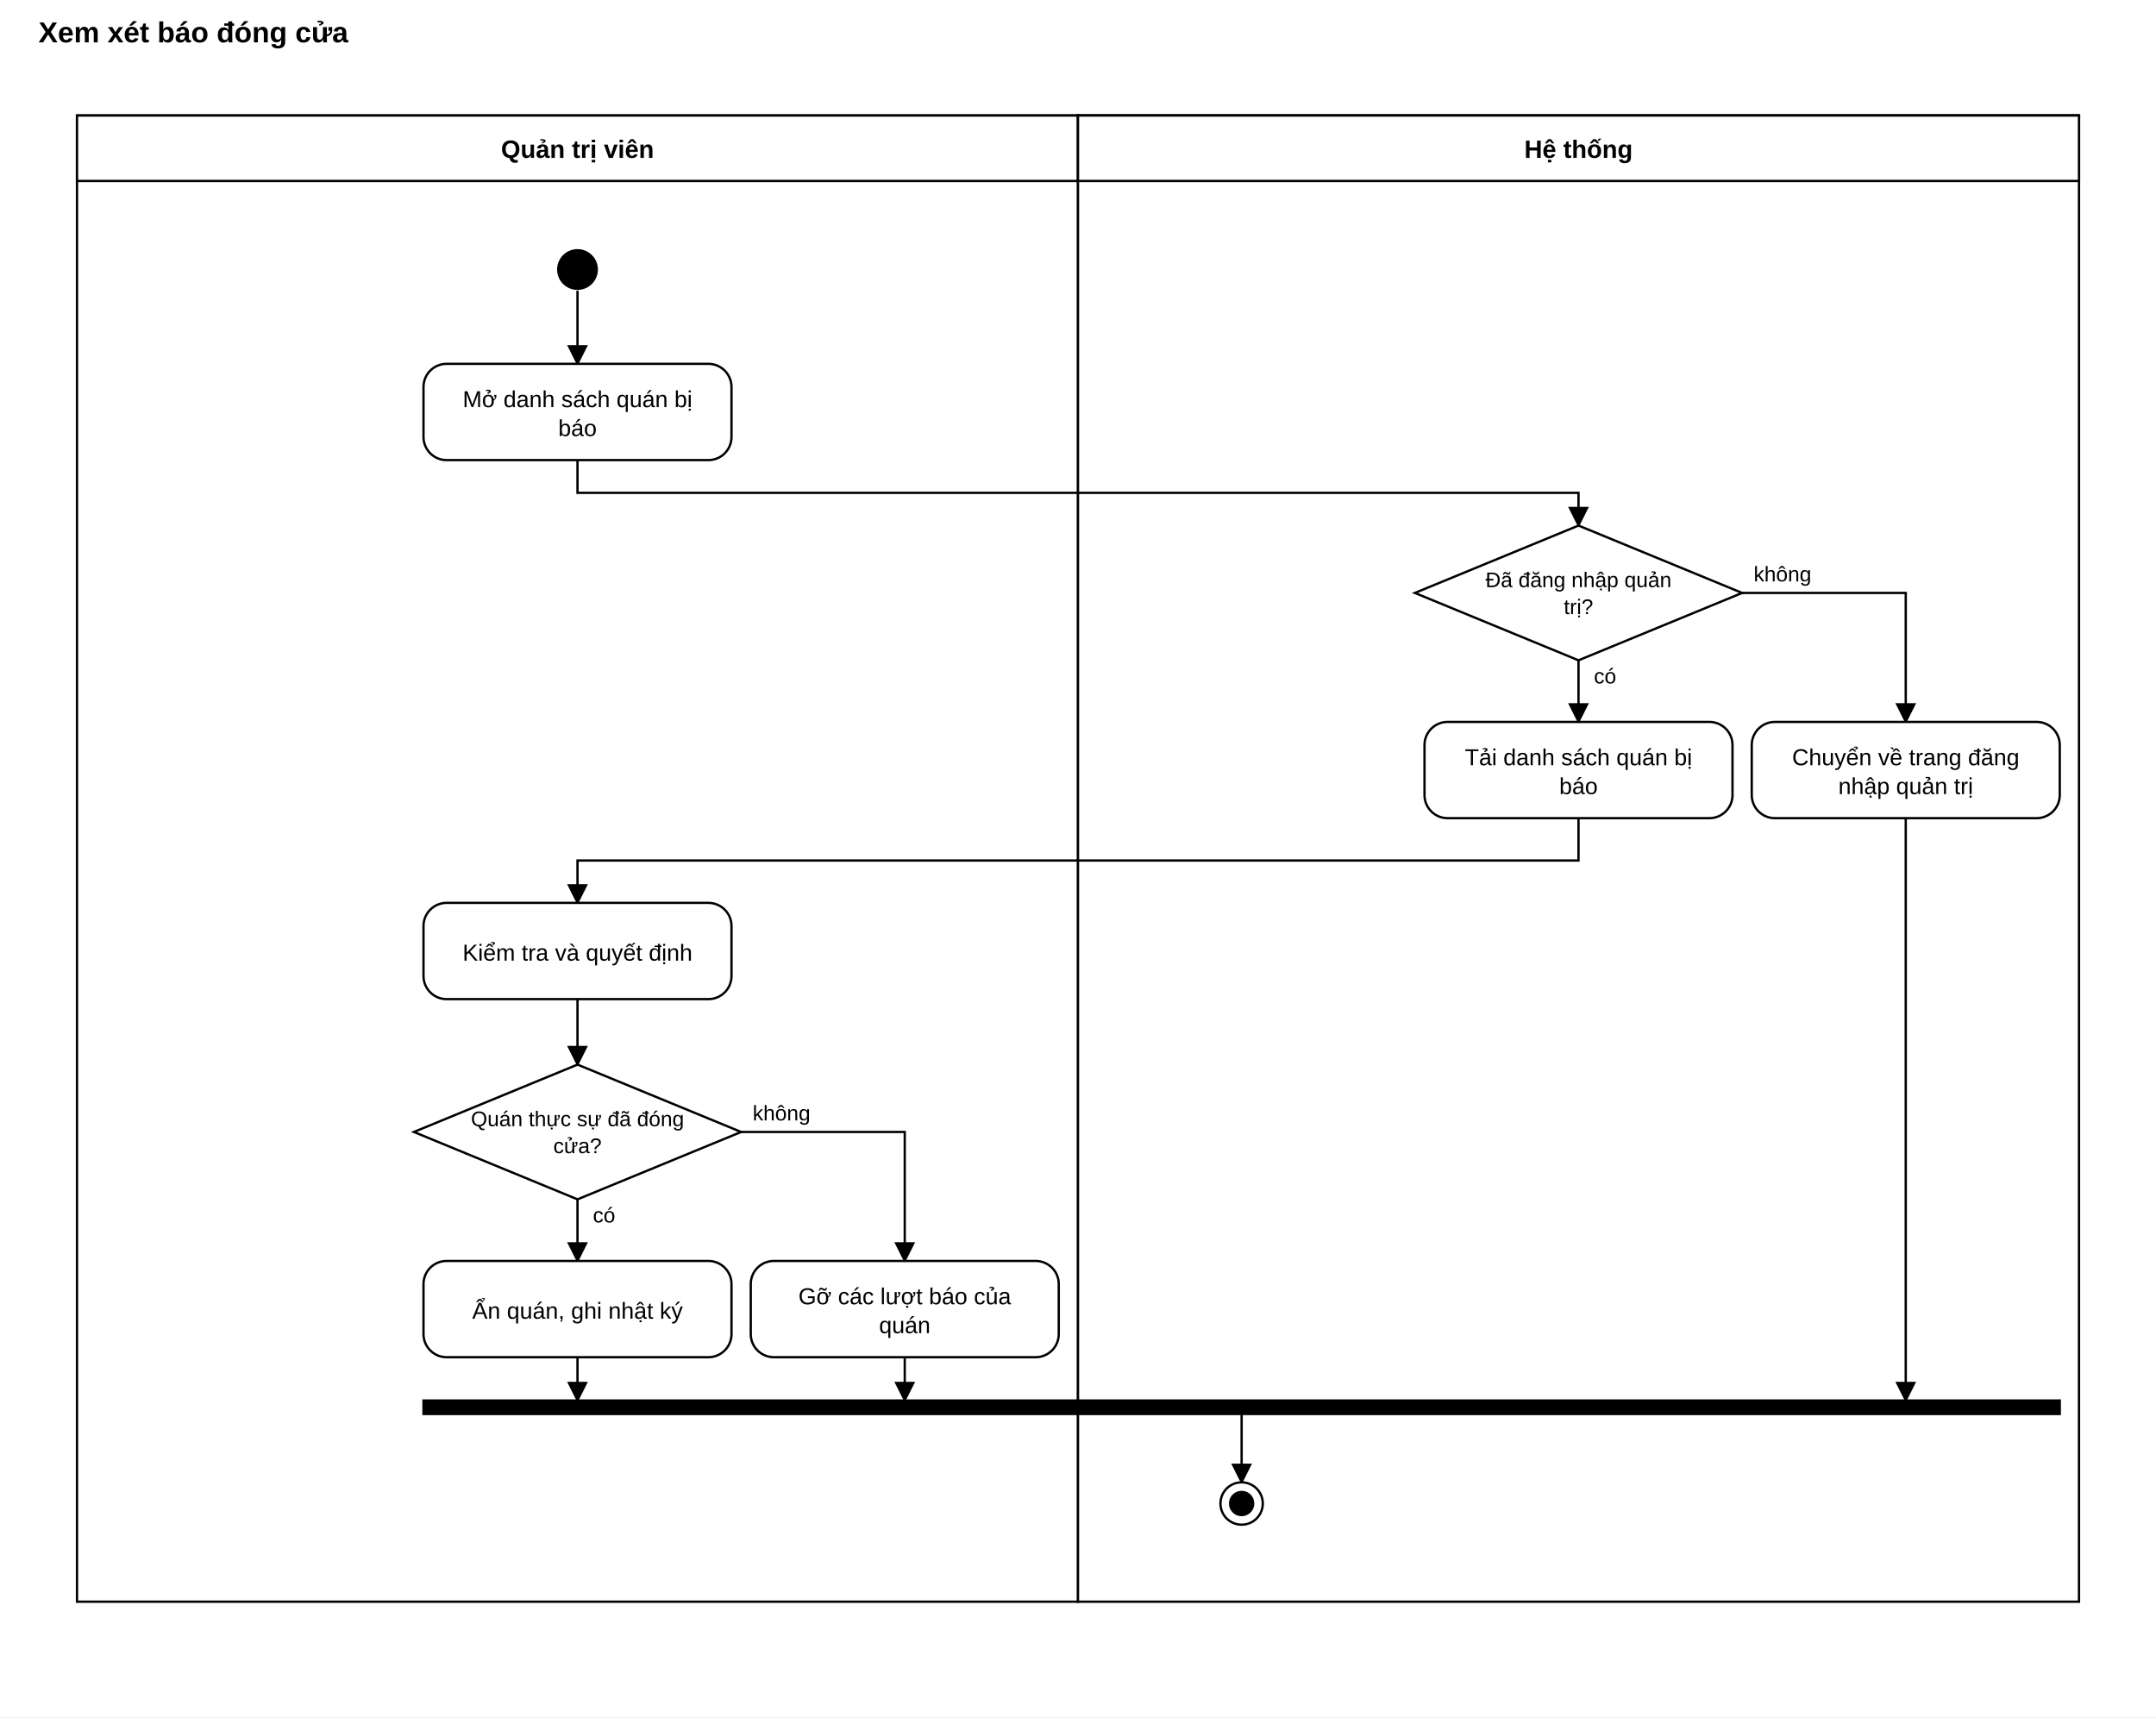
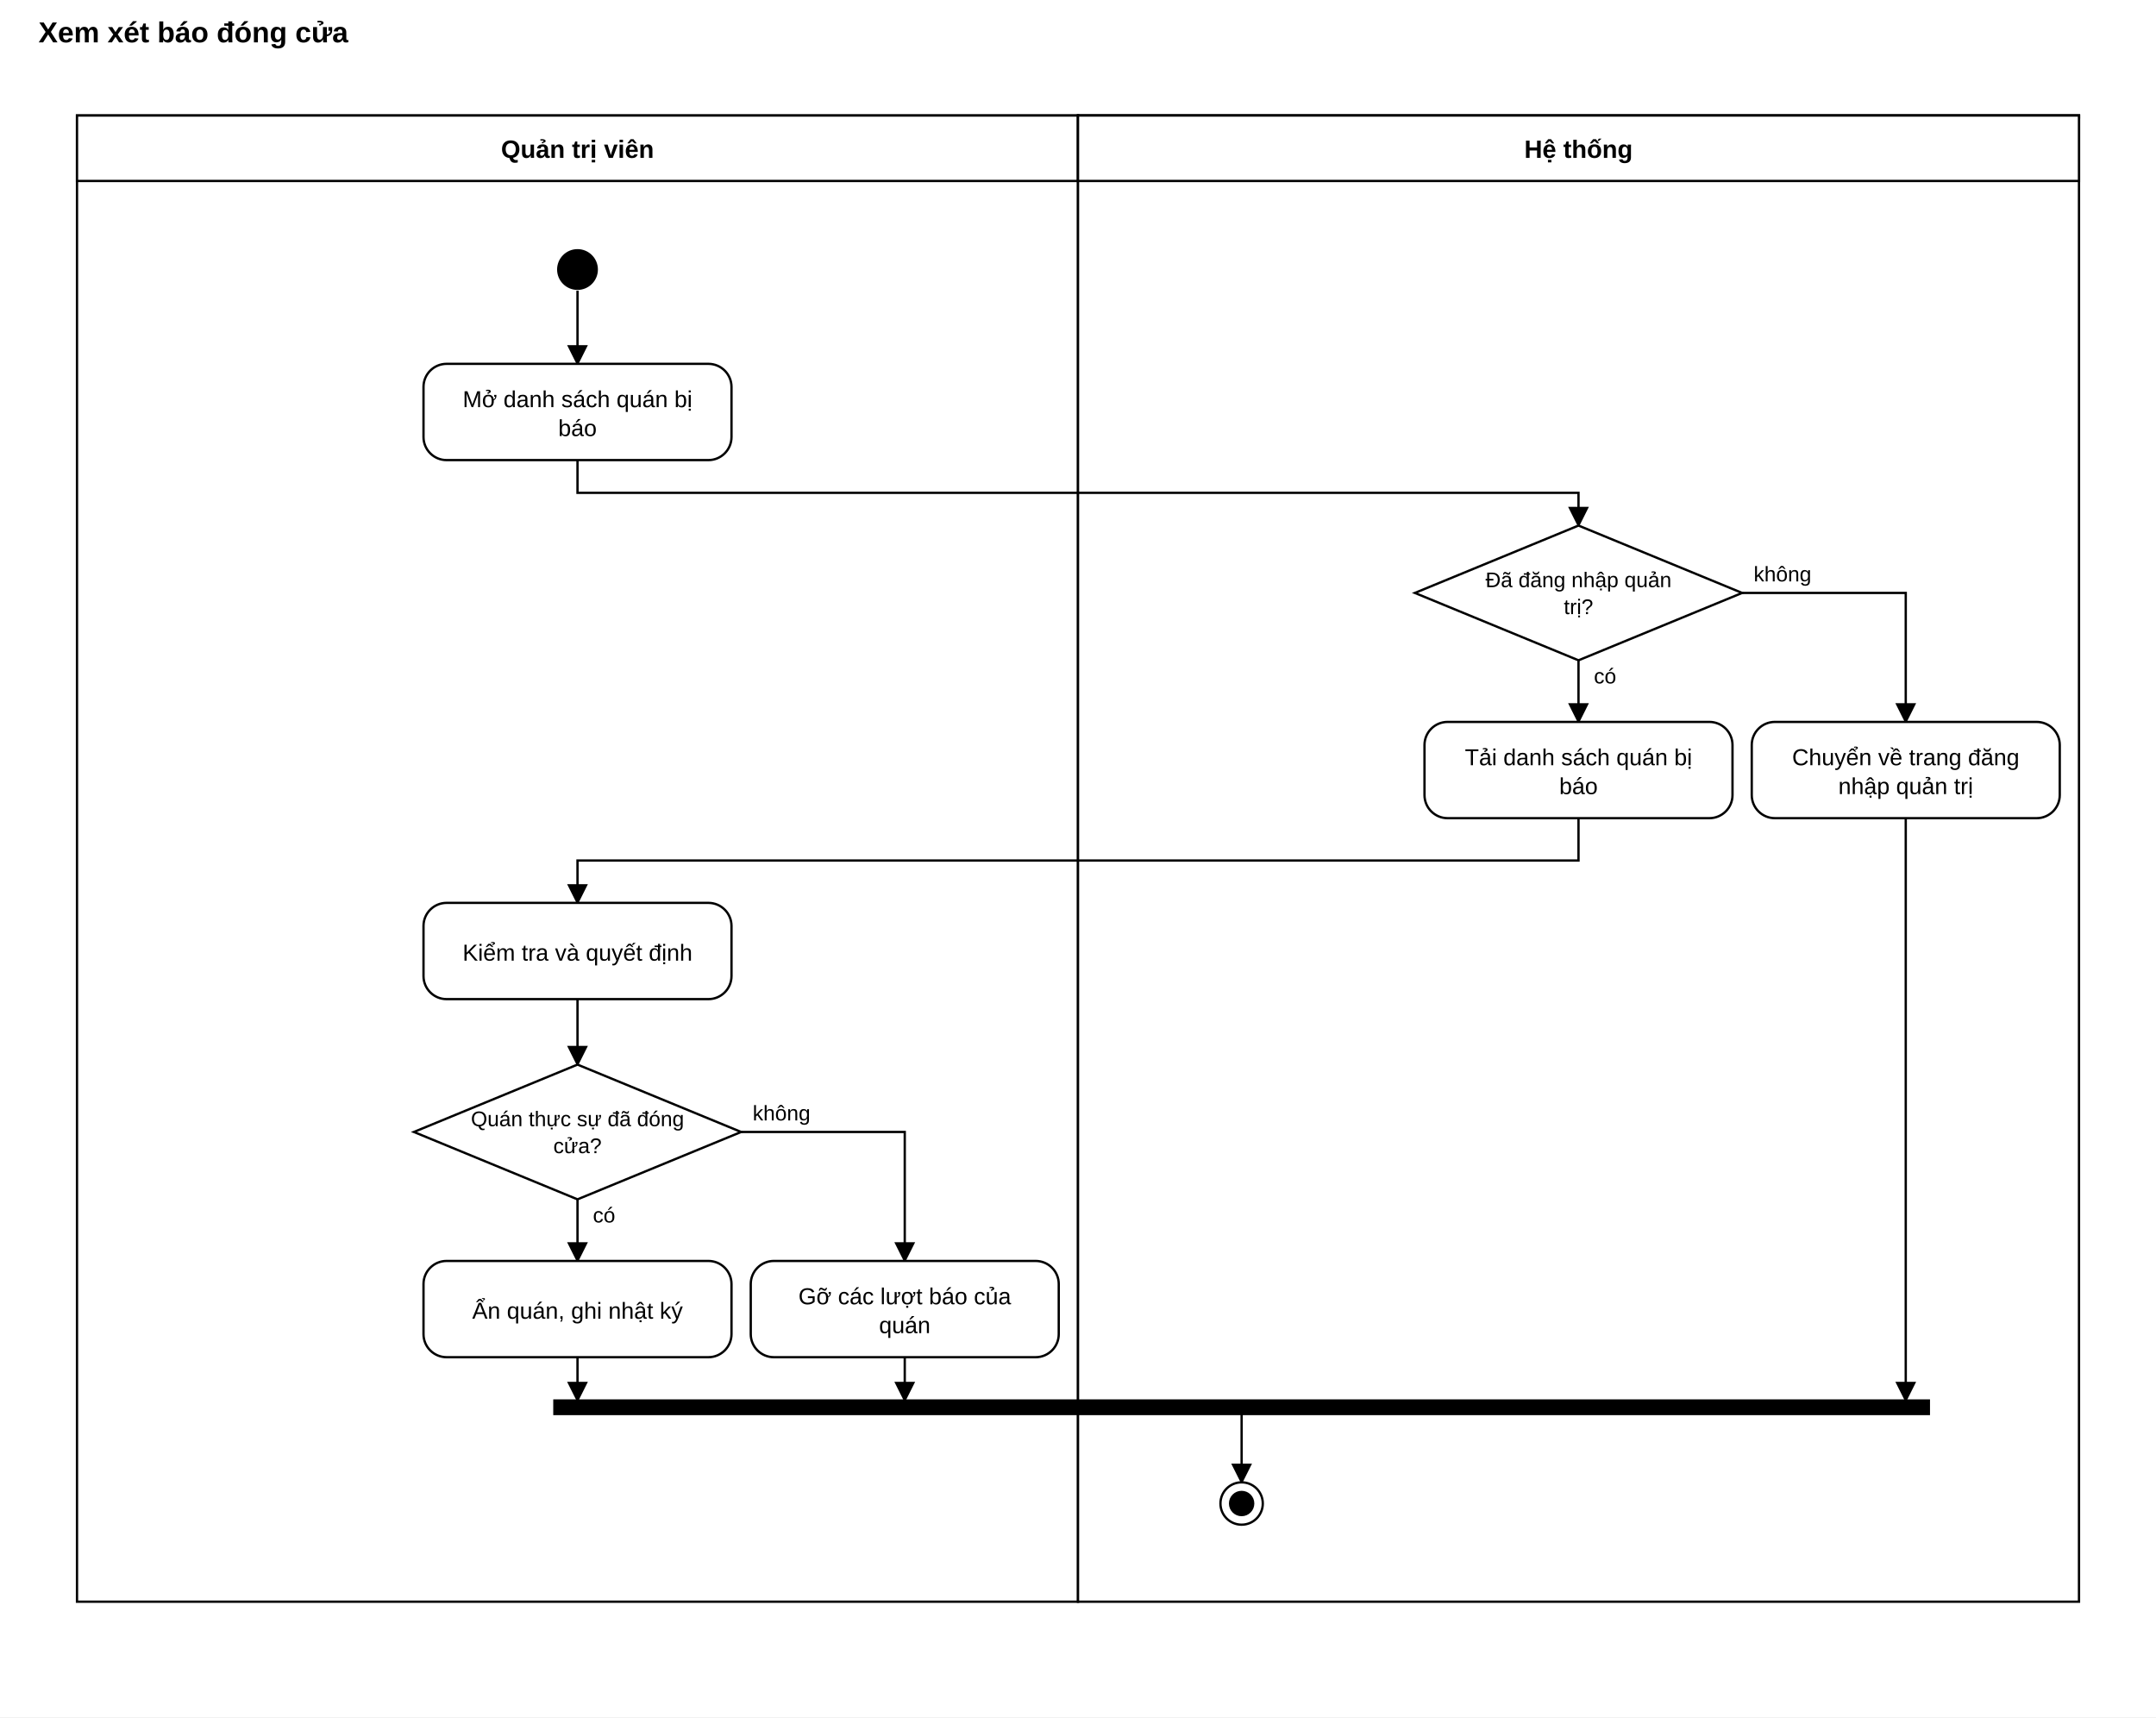
<svg xmlns="http://www.w3.org/2000/svg" width="1120" height="892" viewBox="0 0 1120 892">
  <defs>
    <marker id="dac" viewBox="0 0 10 10" refX="9" refY="5" markerWidth="9" markerHeight="9" orient="auto">
      <path d="M0,0 L10,5 L0,10 z" fill="#000" />
    </marker>
    <marker id="ho" viewBox="0 0 12 12" refX="11" refY="6" markerWidth="11" markerHeight="11" orient="auto">
      <path d="M1,1 L11,6 L1,11" fill="none" stroke="#000" stroke-width="1.2" />
    </marker>
  </defs>
  <rect width="100%" height="100%" fill="#fff" />
  <text x="20" y="22" font-family="Arial, Helvetica, sans-serif" font-size="15" text-anchor="start" font-weight="bold" fill="#000">Xem xét báo đóng cửa</text>
  <rect x="560" y="60" width="520" height="1" rx="0" fill="#fff" stroke="#000" stroke-width="1.2" />
  <rect x="40" y="60" width="520" height="772.0" rx="0" fill="#fff" stroke="#000" stroke-width="1.2" />
  <rect x="40" y="60" width="520" height="34" rx="0" fill="#fff" stroke="#000" stroke-width="1.2" />
  <text x="300.0" y="82" font-family="Arial, Helvetica, sans-serif" font-size="13" text-anchor="middle" font-weight="bold" fill="#000">Quản trị viên</text>
  <rect x="560" y="60" width="520" height="772.0" rx="0" fill="#fff" stroke="#000" stroke-width="1.2" />
  <rect x="560" y="60" width="520" height="34" rx="0" fill="#fff" stroke="#000" stroke-width="1.2" />
  <text x="820.0" y="82" font-family="Arial, Helvetica, sans-serif" font-size="13" text-anchor="middle" font-weight="bold" fill="#000">Hệ thống</text>
  <line x1="300" y1="151.0" x2="300" y2="189.0" stroke="#000" stroke-width="1.2" marker-end="url(#dac)" />
  <path d="M 300 239.0 V 256.0 H 820 V 273.0" fill="none" stroke="#000" stroke-width="1.2" marker-end="url(#dac)" />
  <line x1="820" y1="343.0" x2="820" y2="375.0" stroke="#000" stroke-width="1.2" marker-end="url(#dac)" />
  <text x="828" y="355.0" font-family="Arial, Helvetica, sans-serif" font-size="11" text-anchor="start" font-weight="normal" fill="#000">có</text>
  <path d="M 820 425.0 V 447.0 H 300 V 469.0" fill="none" stroke="#000" stroke-width="1.2" marker-end="url(#dac)" />
  <line x1="300" y1="519.0" x2="300" y2="553.0" stroke="#000" stroke-width="1.2" marker-end="url(#dac)" />
  <line x1="300" y1="623.0" x2="300" y2="655.0" stroke="#000" stroke-width="1.2" marker-end="url(#dac)" />
  <text x="308" y="635.0" font-family="Arial, Helvetica, sans-serif" font-size="11" text-anchor="start" font-weight="normal" fill="#000">có</text>
  <path d="M 385.0 588 H 470 V 655.0" fill="none" stroke="#000" stroke-width="1.2" marker-end="url(#dac)" />
  <text x="391.0" y="582" font-family="Arial, Helvetica, sans-serif" font-size="11" text-anchor="start" font-weight="normal" fill="#000">không</text>
  <path d="M 905.0 308 H 990 V 375.0" fill="none" stroke="#000" stroke-width="1.2" marker-end="url(#dac)" />
  <text x="911.0" y="302" font-family="Arial, Helvetica, sans-serif" font-size="11" text-anchor="start" font-weight="normal" fill="#000">không</text>
  <line x1="300" y1="705.0" x2="300" y2="727.5" stroke="#000" stroke-width="1.2" marker-end="url(#dac)" />
  <line x1="470" y1="705.0" x2="470" y2="727.5" stroke="#000" stroke-width="1.2" marker-end="url(#dac)" />
  <line x1="990" y1="425.0" x2="990" y2="727.5" stroke="#000" stroke-width="1.2" marker-end="url(#dac)" />
  <line x1="645.0" y1="734.5" x2="645.0" y2="770.0" stroke="#000" stroke-width="1.2" marker-end="url(#dac)" />
  <circle cx="300" cy="140" r="10" fill="#000" stroke="#000" stroke-width="1.2" />
  <rect x="220.0" y="189.0" width="160" height="50" rx="12" fill="#fff" stroke="#000" stroke-width="1.2" />
  <text x="300" y="211.5" font-family="Arial, Helvetica, sans-serif" font-size="12" text-anchor="middle" font-weight="normal" fill="#000">Mở danh sách quán bị</text>
  <text x="300" y="226.5" font-family="Arial, Helvetica, sans-serif" font-size="12" text-anchor="middle" font-weight="normal" fill="#000">báo</text>
  <path d="M 820 273.0 L 905.0 308 L 820 343.0 L 735.0 308 Z" fill="#fff" stroke="#000" stroke-width="1.2" />
  <text x="820" y="305" font-family="Arial, Helvetica, sans-serif" font-size="11" text-anchor="middle" font-weight="normal" fill="#000">Đã đăng nhập quản</text>
  <text x="820" y="319" font-family="Arial, Helvetica, sans-serif" font-size="11" text-anchor="middle" font-weight="normal" fill="#000">trị?</text>
  <rect x="740.0" y="375.0" width="160" height="50" rx="12" fill="#fff" stroke="#000" stroke-width="1.2" />
  <text x="820" y="397.5" font-family="Arial, Helvetica, sans-serif" font-size="12" text-anchor="middle" font-weight="normal" fill="#000">Tải danh sách quán bị</text>
  <text x="820" y="412.5" font-family="Arial, Helvetica, sans-serif" font-size="12" text-anchor="middle" font-weight="normal" fill="#000">báo</text>
  <rect x="220.0" y="469.0" width="160" height="50" rx="12" fill="#fff" stroke="#000" stroke-width="1.2" />
  <text x="300" y="499.0" font-family="Arial, Helvetica, sans-serif" font-size="12" text-anchor="middle" font-weight="normal" fill="#000">Kiểm tra và quyết định</text>
  <path d="M 300 553.0 L 385.0 588 L 300 623.0 L 215.0 588 Z" fill="#fff" stroke="#000" stroke-width="1.2" />
  <text x="300" y="585" font-family="Arial, Helvetica, sans-serif" font-size="11" text-anchor="middle" font-weight="normal" fill="#000">Quán thực sự đã đóng</text>
  <text x="300" y="599" font-family="Arial, Helvetica, sans-serif" font-size="11" text-anchor="middle" font-weight="normal" fill="#000">cửa?</text>
  <rect x="220.0" y="655.0" width="160" height="50" rx="12" fill="#fff" stroke="#000" stroke-width="1.2" />
  <text x="300" y="685.0" font-family="Arial, Helvetica, sans-serif" font-size="12" text-anchor="middle" font-weight="normal" fill="#000">Ẩn quán, ghi nhật ký</text>
  <rect x="390.0" y="655.0" width="160" height="50" rx="12" fill="#fff" stroke="#000" stroke-width="1.2" />
  <text x="470" y="677.5" font-family="Arial, Helvetica, sans-serif" font-size="12" text-anchor="middle" font-weight="normal" fill="#000">Gỡ các lượt báo của</text>
  <text x="470" y="692.5" font-family="Arial, Helvetica, sans-serif" font-size="12" text-anchor="middle" font-weight="normal" fill="#000">quán</text>
  <rect x="910.0" y="375.0" width="160" height="50" rx="12" fill="#fff" stroke="#000" stroke-width="1.2" />
  <text x="990" y="397.5" font-family="Arial, Helvetica, sans-serif" font-size="12" text-anchor="middle" font-weight="normal" fill="#000">Chuyển về trang đăng</text>
  <text x="990" y="412.5" font-family="Arial, Helvetica, sans-serif" font-size="12" text-anchor="middle" font-weight="normal" fill="#000">nhập quản trị</text>
-   <rect x="220.0" y="727.5" width="850.0" height="7" rx="0" fill="#000" stroke="#000" stroke-width="1.2" />
+   <rect x="288.0" y="727.5" width="714" height="7" rx="0" fill="#000" stroke="#000" stroke-width="1.2" />
  <circle cx="645.0" cy="781.0" r="11" fill="#fff" stroke="#000" stroke-width="1.2" />
  <circle cx="645.0" cy="781.0" r="6" fill="#000" stroke="#000" stroke-width="1.2" />
</svg>
